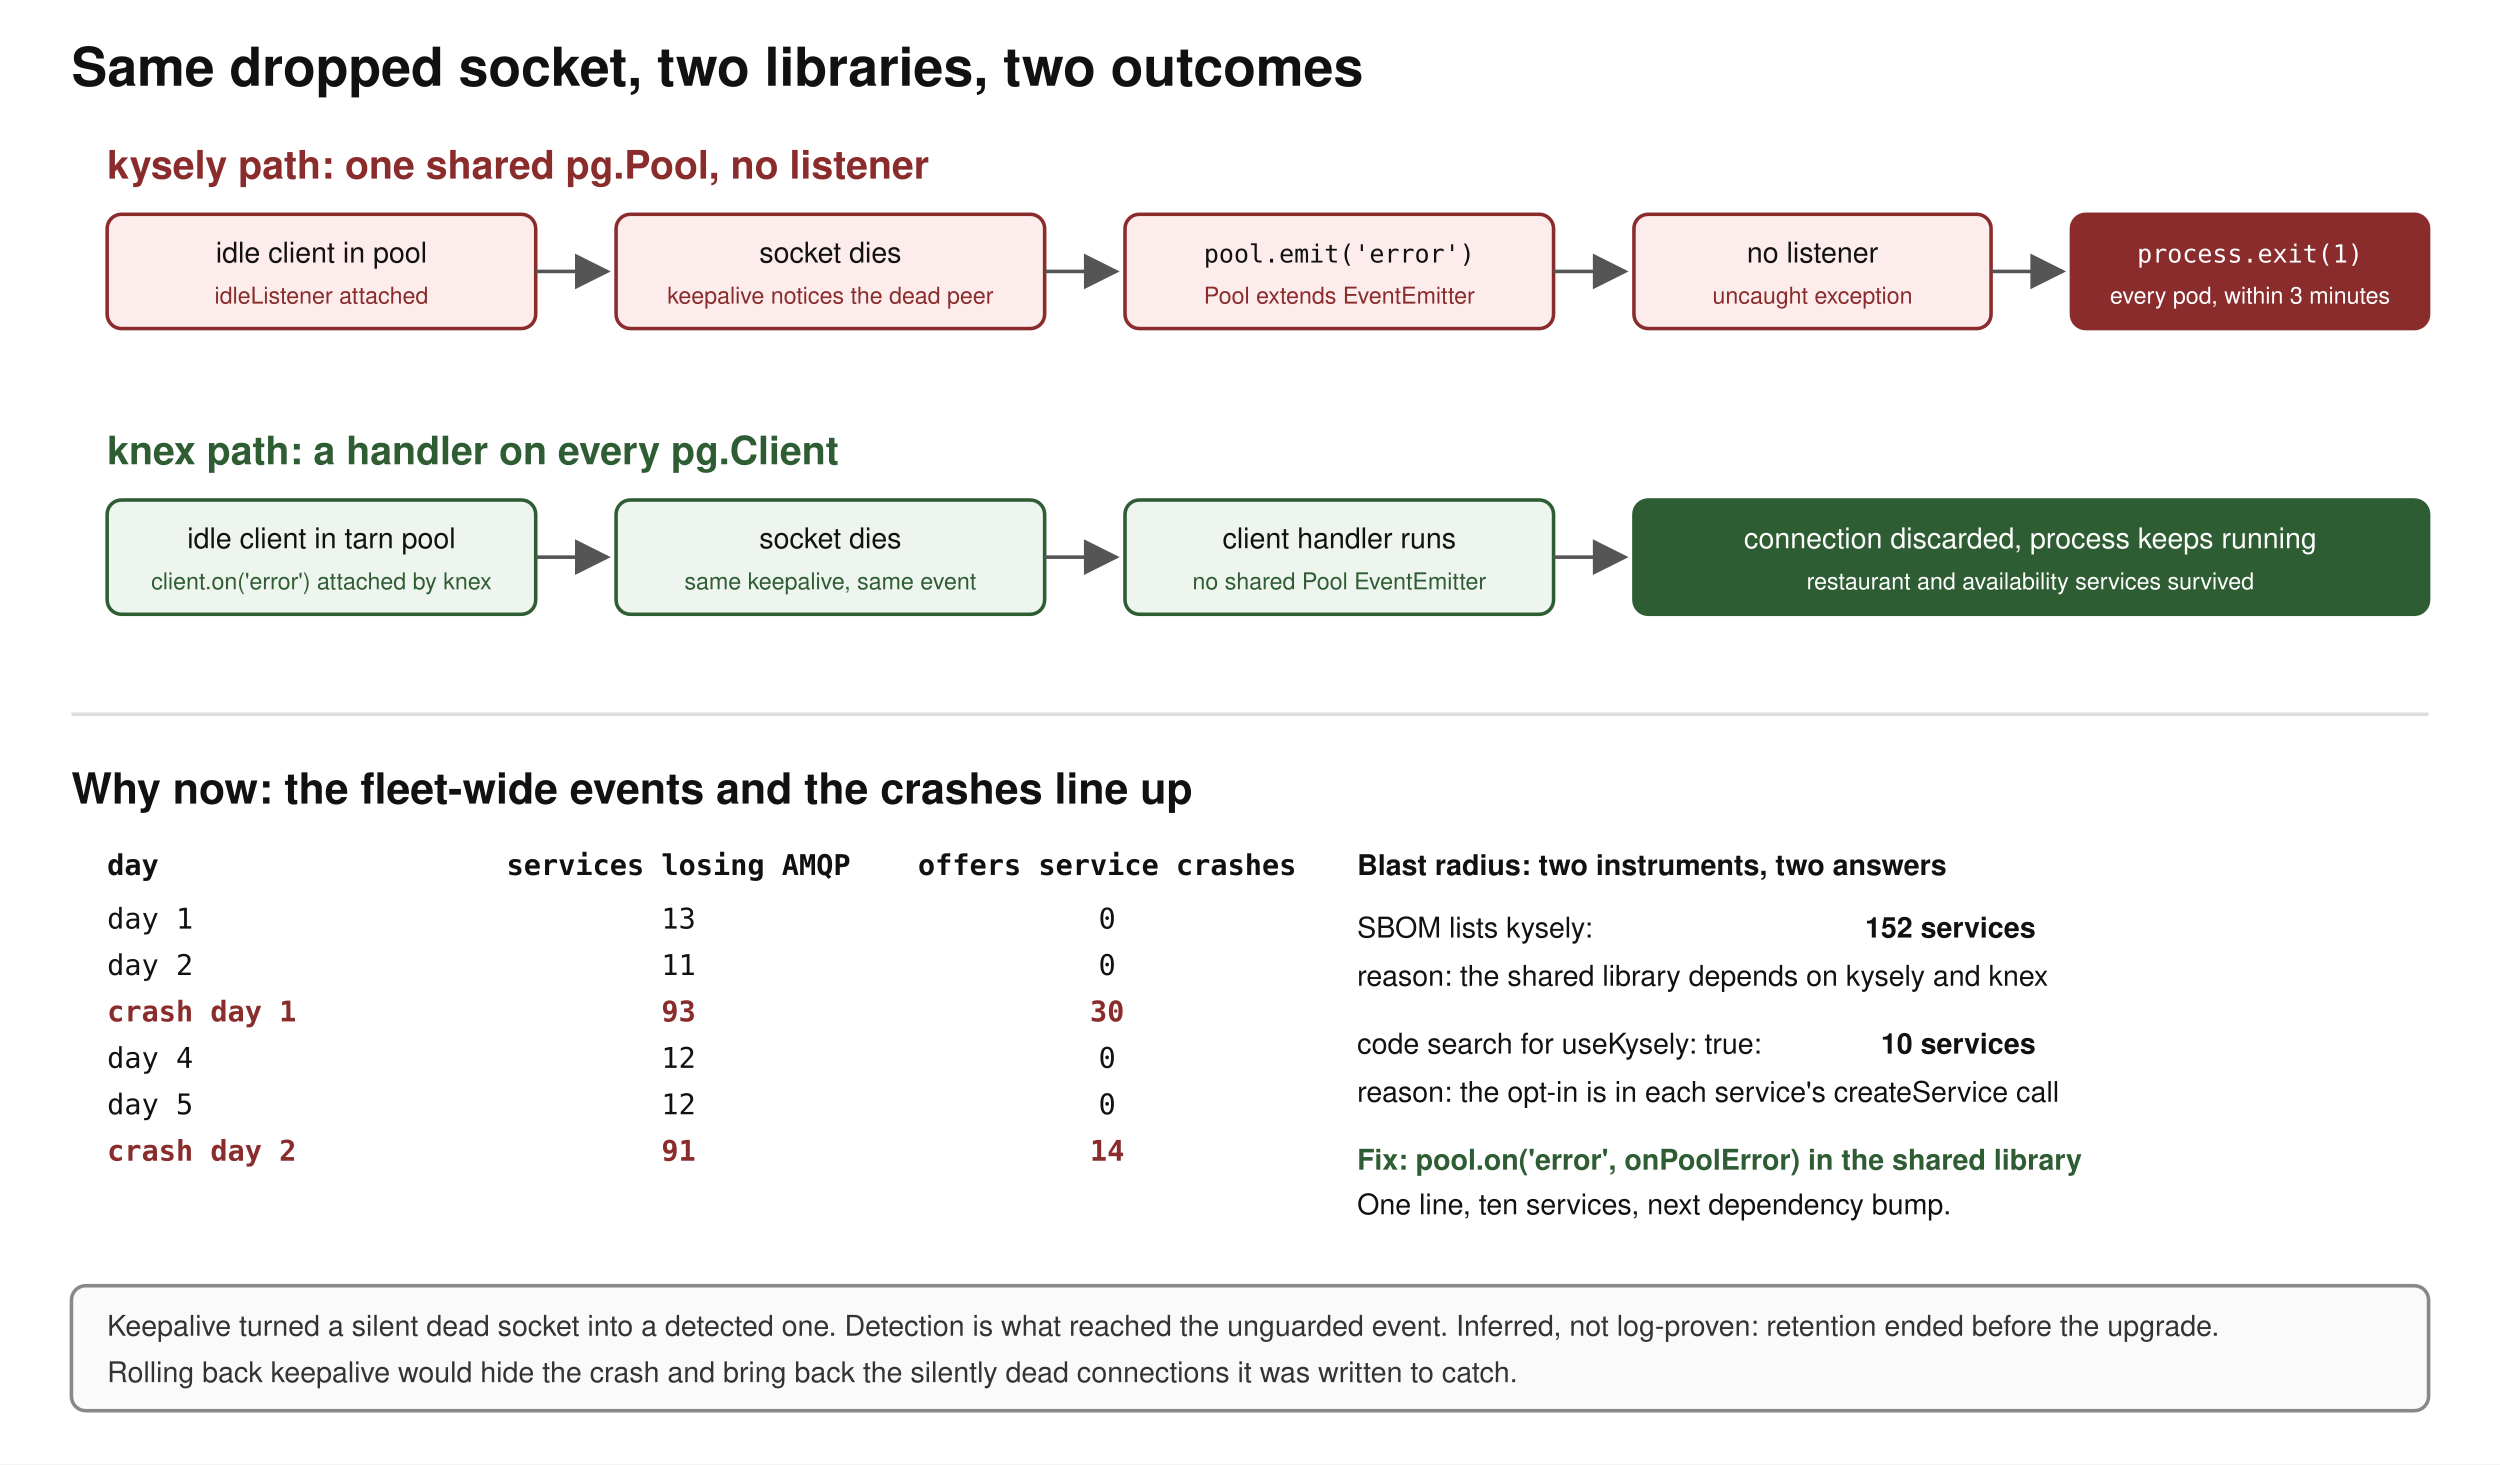
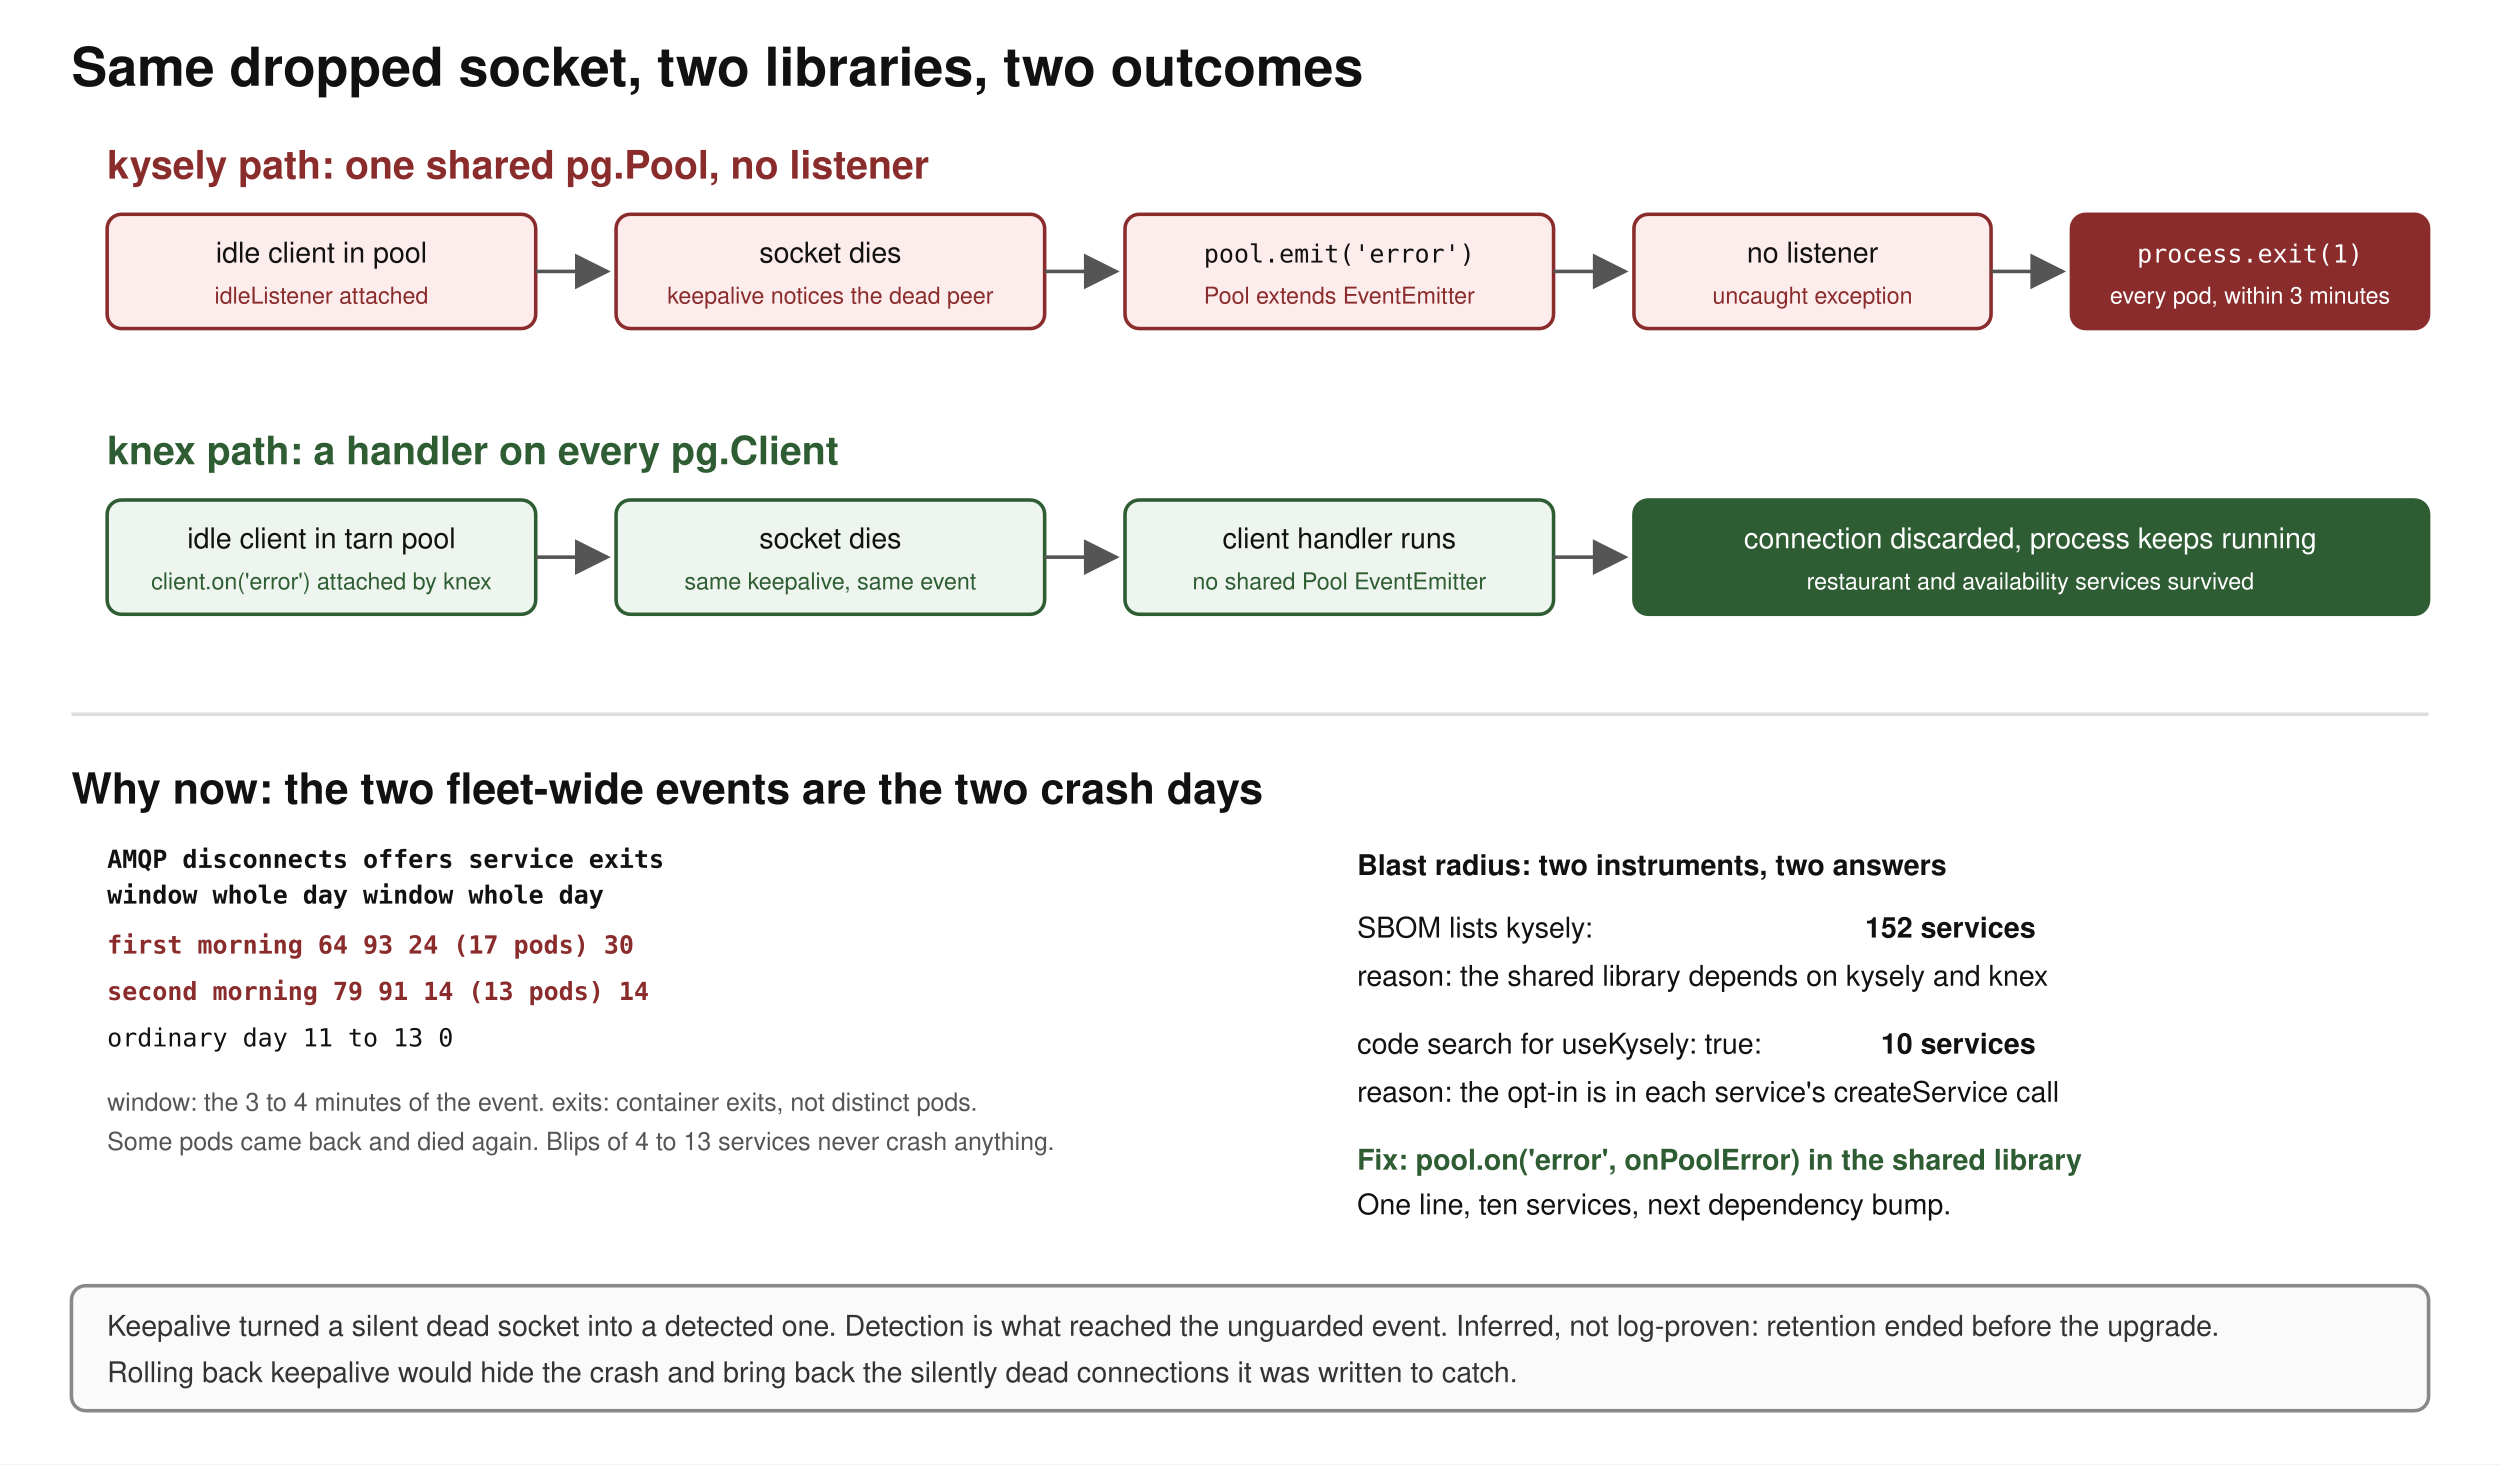
<svg xmlns="http://www.w3.org/2000/svg" width="1400" height="820" viewBox="0 0 1400 820" font-family="Helvetica, Arial, sans-serif">
  <rect width="1400" height="820" fill="#fff" />
  <defs>
    <marker id="a" markerWidth="10" markerHeight="10" refX="9" refY="5" orient="auto">
      <path d="M0 0 L10 5 L0 10 z" fill="#555" />
    </marker>
  </defs>
  <text x="40" y="48" font-size="30" font-weight="700" fill="#111">Same dropped socket, two libraries, two outcomes</text>
  <text x="60" y="100" font-size="22" font-weight="700" fill="#8a2c2c">kysely path: one shared pg.Pool, no listener</text>
  <g font-size="16" fill="#111">
    <rect x="60" y="120" width="240" height="64" rx="8" fill="#fdecec" stroke="#8a2c2c" stroke-width="2" />
    <text x="180" y="147" text-anchor="middle">idle client in pool</text>
    <text x="180" y="170" text-anchor="middle" font-size="13" fill="#8a2c2c">idleListener attached</text>
    <path d="M300 152 L340 152" stroke="#555" stroke-width="2" marker-end="url(#a)" />
    <rect x="345" y="120" width="240" height="64" rx="8" fill="#fdecec" stroke="#8a2c2c" stroke-width="2" />
    <text x="465" y="147" text-anchor="middle">socket dies</text>
    <text x="465" y="170" text-anchor="middle" font-size="13" fill="#8a2c2c">keepalive notices the dead peer</text>
    <path d="M585 152 L625 152" stroke="#555" stroke-width="2" marker-end="url(#a)" />
    <rect x="630" y="120" width="240" height="64" rx="8" fill="#fdecec" stroke="#8a2c2c" stroke-width="2" />
    <text x="750" y="147" text-anchor="middle" font-family="Menlo, monospace" font-size="14">pool.emit('error')</text>
    <text x="750" y="170" text-anchor="middle" font-size="13" fill="#8a2c2c">Pool extends EventEmitter</text>
    <path d="M870 152 L910 152" stroke="#555" stroke-width="2" marker-end="url(#a)" />
    <rect x="915" y="120" width="200" height="64" rx="8" fill="#fdecec" stroke="#8a2c2c" stroke-width="2" />
    <text x="1015" y="147" text-anchor="middle">no listener</text>
    <text x="1015" y="170" text-anchor="middle" font-size="13" fill="#8a2c2c">uncaught exception</text>
    <path d="M1115 152 L1155 152" stroke="#555" stroke-width="2" marker-end="url(#a)" />
    <rect x="1160" y="120" width="200" height="64" rx="8" fill="#8a2c2c" stroke="#8a2c2c" stroke-width="2" />
    <text x="1260" y="147" text-anchor="middle" fill="#fff" font-family="Menlo, monospace" font-size="14">process.exit(1)</text>
    <text x="1260" y="170" text-anchor="middle" font-size="13" fill="#fff">every pod, within 3 minutes</text>
  </g>
  <text x="60" y="260" font-size="22" font-weight="700" fill="#2f5d33">knex path: a handler on every pg.Client</text>
  <g font-size="16" fill="#111">
    <rect x="60" y="280" width="240" height="64" rx="8" fill="#edf5ee" stroke="#2f5d33" stroke-width="2" />
    <text x="180" y="307" text-anchor="middle">idle client in tarn pool</text>
    <text x="180" y="330" text-anchor="middle" font-size="13" fill="#2f5d33">client.on('error') attached by knex</text>
    <path d="M300 312 L340 312" stroke="#555" stroke-width="2" marker-end="url(#a)" />
    <rect x="345" y="280" width="240" height="64" rx="8" fill="#edf5ee" stroke="#2f5d33" stroke-width="2" />
    <text x="465" y="307" text-anchor="middle">socket dies</text>
    <text x="465" y="330" text-anchor="middle" font-size="13" fill="#2f5d33">same keepalive, same event</text>
    <path d="M585 312 L625 312" stroke="#555" stroke-width="2" marker-end="url(#a)" />
    <rect x="630" y="280" width="240" height="64" rx="8" fill="#edf5ee" stroke="#2f5d33" stroke-width="2" />
    <text x="750" y="307" text-anchor="middle">client handler runs</text>
    <text x="750" y="330" text-anchor="middle" font-size="13" fill="#2f5d33">no shared Pool EventEmitter</text>
    <path d="M870 312 L910 312" stroke="#555" stroke-width="2" marker-end="url(#a)" />
    <rect x="915" y="280" width="445" height="64" rx="8" fill="#2f5d33" stroke="#2f5d33" stroke-width="2" />
    <text x="1137" y="307" text-anchor="middle" fill="#fff">connection discarded, process keeps running</text>
    <text x="1137" y="330" text-anchor="middle" font-size="13" fill="#fff">restaurant and availability services survived</text>
  </g>
  <line x1="40" y1="400" x2="1360" y2="400" stroke="#ddd" stroke-width="2" />
-   <text x="40" y="450" font-size="24" font-weight="700" fill="#111">Why now: the fleet-wide events and the crashes line up</text>
-   <g font-size="16" font-family="Menlo, monospace">
-     <text x="60" y="490" fill="#111" font-weight="700">day</text>
-     <text x="380" y="490" fill="#111" font-weight="700" text-anchor="middle">services losing AMQP</text>
-     <text x="620" y="490" fill="#111" font-weight="700" text-anchor="middle">offers service crashes</text>
-     <text x="60" y="520" fill="#111">day 1</text>
-     <text x="380" y="520" fill="#111" text-anchor="middle">13</text>
-     <text x="620" y="520" fill="#111" text-anchor="middle">0</text>
-     <text x="60" y="546" fill="#111">day 2</text>
-     <text x="380" y="546" fill="#111" text-anchor="middle">11</text>
-     <text x="620" y="546" fill="#111" text-anchor="middle">0</text>
-     <text x="60" y="572" fill="#8a2c2c" font-weight="700">crash day 1</text>
-     <text x="380" y="572" fill="#8a2c2c" font-weight="700" text-anchor="middle">93</text>
-     <text x="620" y="572" fill="#8a2c2c" font-weight="700" text-anchor="middle">30</text>
-     <text x="60" y="598" fill="#111">day 4</text>
-     <text x="380" y="598" fill="#111" text-anchor="middle">12</text>
-     <text x="620" y="598" fill="#111" text-anchor="middle">0</text>
-     <text x="60" y="624" fill="#111">day 5</text>
-     <text x="380" y="624" fill="#111" text-anchor="middle">12</text>
-     <text x="620" y="624" fill="#111" text-anchor="middle">0</text>
-     <text x="60" y="650" fill="#8a2c2c" font-weight="700">crash day 2</text>
-     <text x="380" y="650" fill="#8a2c2c" font-weight="700" text-anchor="middle">91</text>
-     <text x="620" y="650" fill="#8a2c2c" font-weight="700" text-anchor="middle">14</text>
+   <text x="40" y="450" font-size="24" font-weight="700" fill="#111">Why now: the two fleet-wide events are the two crash days</text>
+   <g font-size="14" font-family="Menlo, monospace" fill="#111">
+     <text x="60" y="486" font-weight="700">                 AMQP disconnects      offers service exits</text>
+     <text x="60" y="506" font-weight="700">                 window   whole day    window          whole day</text>
+     <text x="60" y="534" fill="#8a2c2c" font-weight="700">first morning    64       93           24 (17 pods)    30</text>
+     <text x="60" y="560" fill="#8a2c2c" font-weight="700">second morning   79       91           14 (13 pods)    14</text>
+     <text x="60" y="586">ordinary day              11 to 13                     0</text>
+     <text x="60" y="622" font-family="Helvetica, Arial, sans-serif" font-size="14" fill="#555">window: the 3 to 4 minutes of the event. exits: container exits, not distinct pods.</text>
+     <text x="60" y="644" font-family="Helvetica, Arial, sans-serif" font-size="14" fill="#555">Some pods came back and died again. Blips of 4 to 13 services never crash anything.</text>
  </g>
  <g font-size="16" fill="#111">
    <text x="760" y="490" font-weight="700">Blast radius: two instruments, two answers</text>
    <text x="760" y="525">SBOM lists kysely:</text>
    <text x="1140" y="525" font-weight="700" text-anchor="end">152 services</text>
    <text x="760" y="552">reason: the shared library depends on kysely and knex</text>
    <text x="760" y="590">code search for useKysely: true:</text>
    <text x="1140" y="590" font-weight="700" text-anchor="end">10 services</text>
    <text x="760" y="617">reason: the opt-in is in each service's createService call</text>
    <text x="760" y="655" fill="#2f5d33" font-weight="700">Fix: pool.on('error', onPoolError) in the shared library</text>
    <text x="760" y="680">One line, ten services, next dependency bump.</text>
  </g>
  <rect x="40" y="720" width="1320" height="70" rx="8" fill="#fafafa" stroke="#888" stroke-width="2" />
  <text x="60" y="748" font-size="16" fill="#333">Keepalive turned a silent dead socket into a detected one. Detection is what reached the unguarded event. Inferred, not log-proven: retention ended before the upgrade.</text>
  <text x="60" y="774" font-size="16" fill="#333">Rolling back keepalive would hide the crash and bring back the silently dead connections it was written to catch.</text>
</svg>
